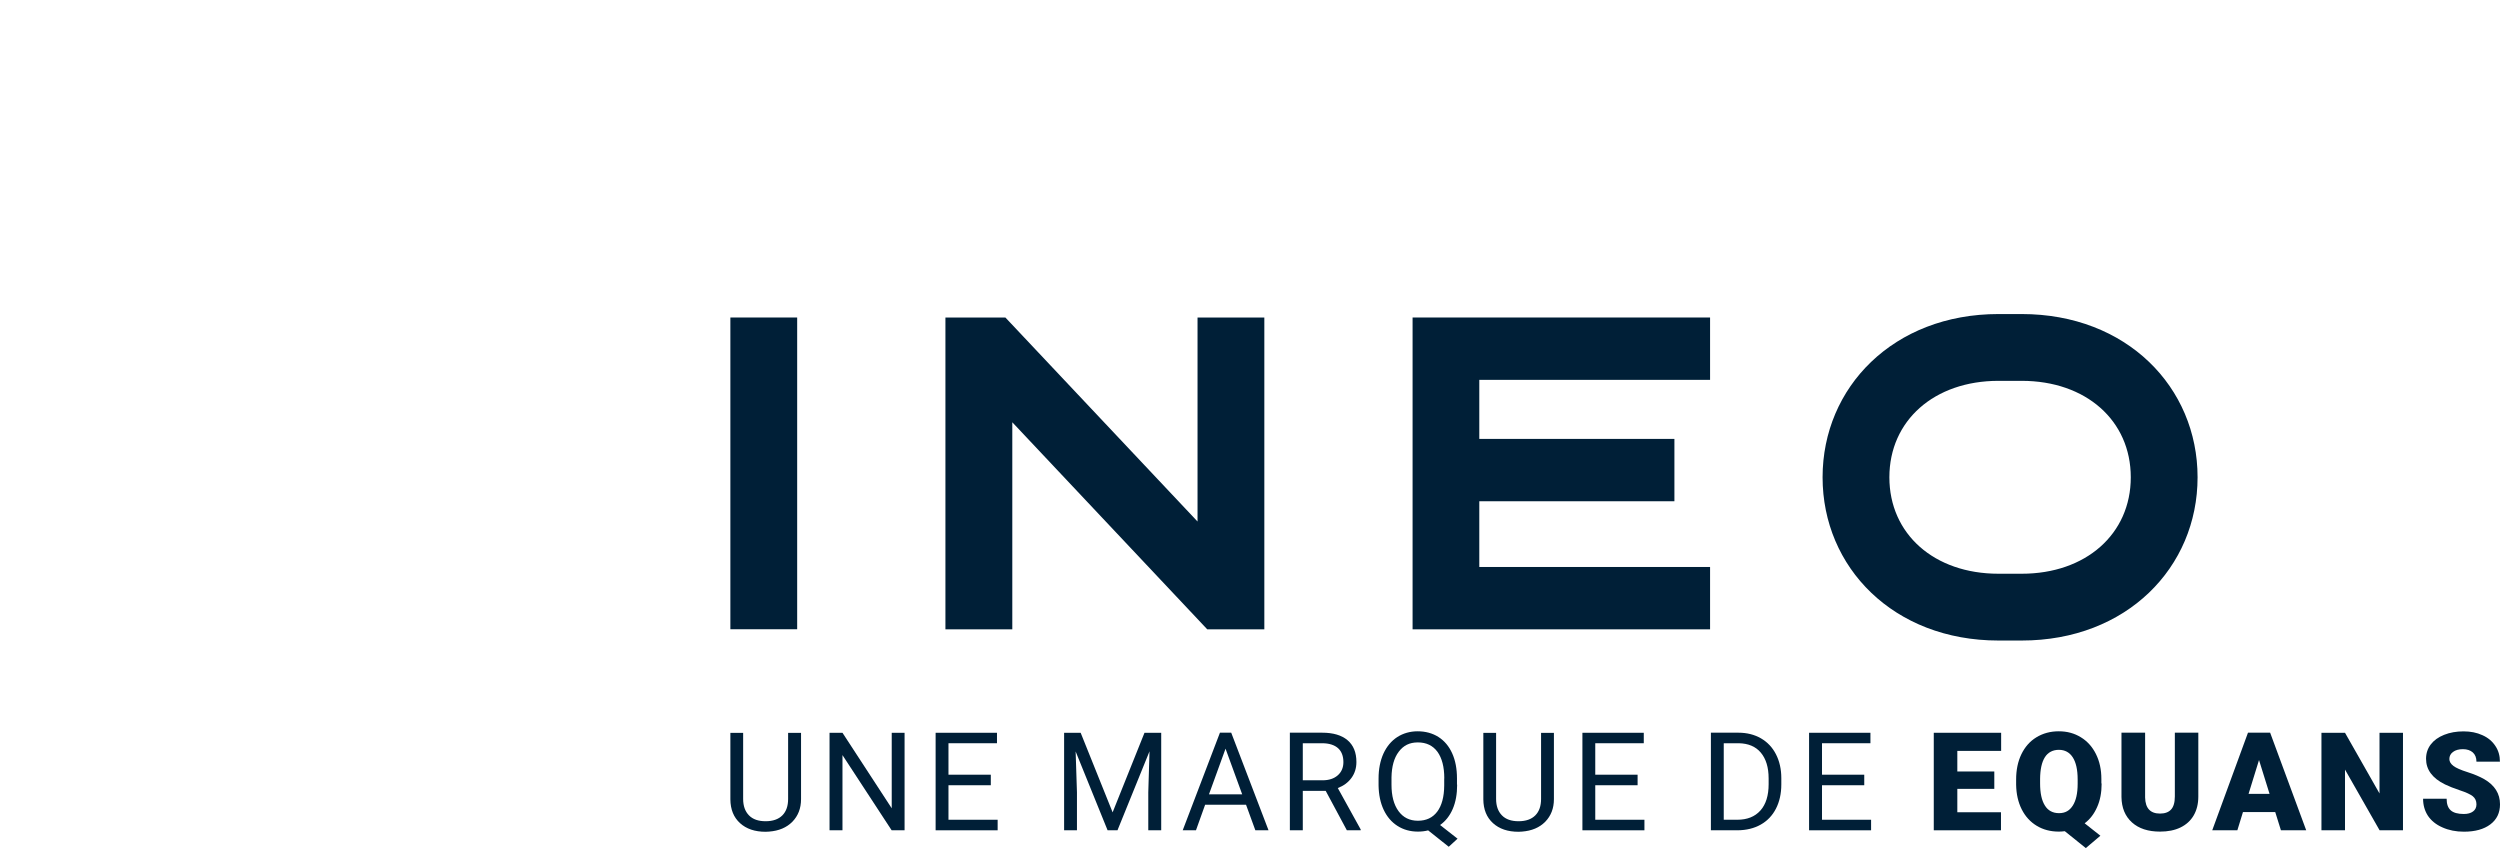
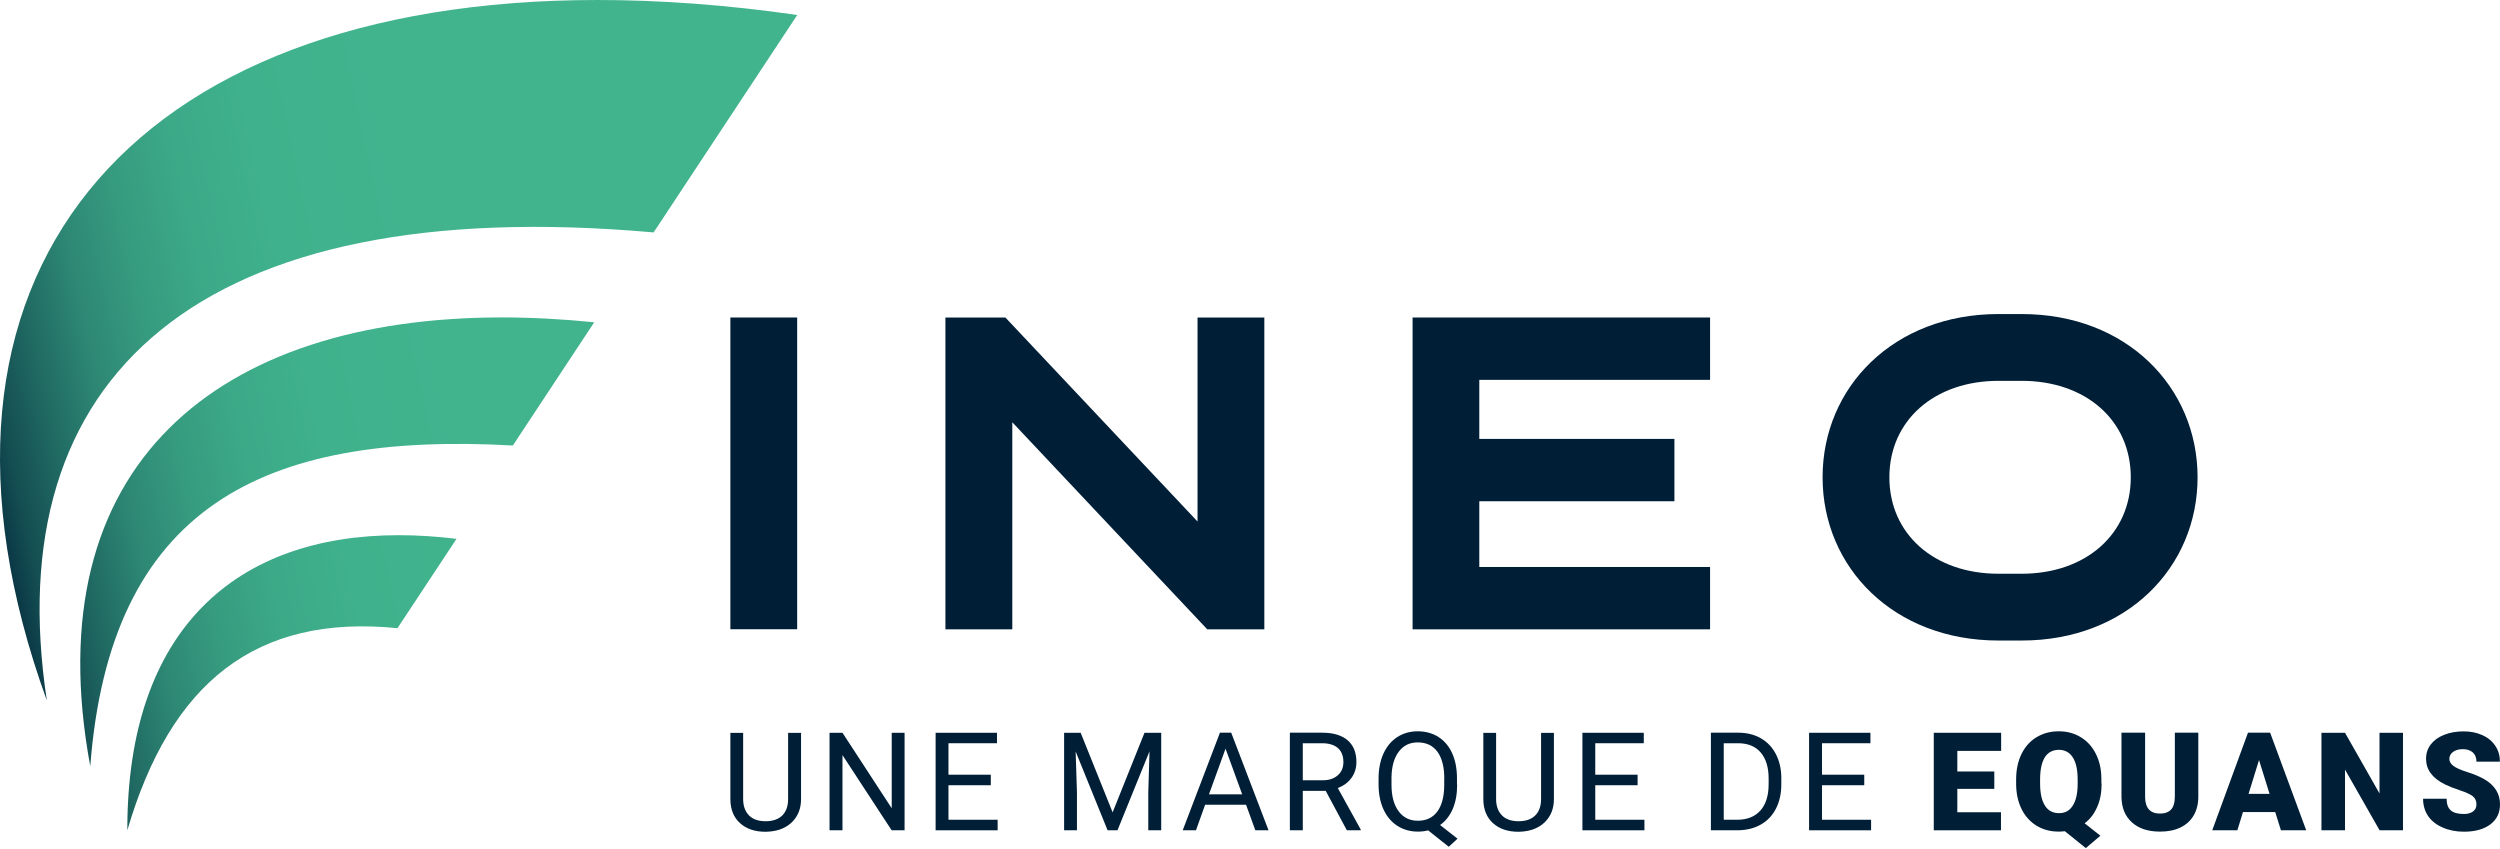
<svg xmlns="http://www.w3.org/2000/svg" width="80.311mm" height="27.244mm" viewBox="0 0 80.311 27.244" version="1.1" id="svg1">
  <defs id="defs1">
    <clipPath id="clippath-9">
      <rect class="st15" width="841.89" height="595.28" id="rect44" x="0" y="0" />
    </clipPath>
    <clipPath id="clippath-10">
      <path class="st15" d="m 274.87,247.25 c -5.97,-39.27 18.32,-61.77 73.67,-56.84 l 17.44,-26.4 c -8.55,-1.23 -16.65,-1.82 -24.24,-1.82 -56.97,0 -85.54,33.5 -66.87,85.06" id="path44" />
    </clipPath>
-     <linearGradient id="Dégradé_sans_nom_5" x1="0" y1="595.3" x2="1" y2="595.3" gradientTransform="matrix(-79.75,0,0,79.75,342.59,-47272.45)" gradientUnits="userSpaceOnUse">
+     <linearGradient id="Gradient5" x1="0" y1="595.3" x2="1" y2="595.3" gradientTransform="matrix(-79.75,0,0,79.75,342.59,-47272.45)" gradientUnits="userSpaceOnUse">
      <stop offset="0" stop-color="#41b48e" id="stop45" />
      <stop offset=".24" stop-color="#41b48e" id="stop46" />
      <stop offset=".46" stop-color="#3fb18c" id="stop47" />
      <stop offset=".58" stop-color="#3ca987" id="stop48" />
      <stop offset=".68" stop-color="#369b7f" id="stop49" />
      <stop offset=".77" stop-color="#2d8774" id="stop50" />
      <stop offset=".84" stop-color="#226e65" id="stop51" />
      <stop offset=".92" stop-color="#144e52" id="stop52" />
      <stop offset=".98" stop-color="#042a3d" id="stop53" />
      <stop offset="1" stop-color="#001f37" id="stop54" />
    </linearGradient>
    <clipPath id="clippath-11">
      <path class="st15" d="m 280.14,255.23 c 2.4,-31.38 20.84,-40.65 51.31,-38.95 l 9.88,-14.96 c -3.85,-0.39 -7.59,-0.59 -11.19,-0.59 -34.35,0 -56.8,17.76 -50,54.49" id="path54" />
    </clipPath>
-     <linearGradient id="Dégradé_sans_nom_6" x1="0" y1="595.29" x2="1" y2="595.29" gradientTransform="matrix(-79.61,0,0,79.61,347.8,-47163.18)" gradientUnits="userSpaceOnUse">
+     <linearGradient id="Gradient6" x1="0" y1="595.29" x2="1" y2="595.29" gradientTransform="matrix(-79.61,0,0,79.61,347.8,-47163.18)" gradientUnits="userSpaceOnUse">
      <stop offset="0" stop-color="#41b48e" id="stop55" />
      <stop offset=".24" stop-color="#41b48e" id="stop56" />
      <stop offset=".46" stop-color="#3fb18c" id="stop57" />
      <stop offset=".58" stop-color="#3ca987" id="stop58" />
      <stop offset=".68" stop-color="#369b7f" id="stop59" />
      <stop offset=".77" stop-color="#2d8774" id="stop60" />
      <stop offset=".84" stop-color="#226e65" id="stop61" />
      <stop offset=".92" stop-color="#144e52" id="stop62" />
      <stop offset=".98" stop-color="#042a3d" id="stop63" />
      <stop offset="1" stop-color="#001f37" id="stop64" />
    </linearGradient>
    <clipPath id="clippath-12">
      <path class="st15" d="m 284.64,263 c 5.26,-17.92 15.59,-26.26 32.8,-24.54 l 7.17,-10.85 c -2.41,-0.29 -4.75,-0.44 -7,-0.44 -19.69,0 -33,11.34 -32.97,35.83" id="path64" />
    </clipPath>
-     <linearGradient id="Dégradé_sans_nom_7" x1="0" y1="595.29" x2="1" y2="595.29" gradientTransform="matrix(-79.6,0,0,79.6,351.37,-47142.49)" gradientUnits="userSpaceOnUse">
+     <linearGradient id="Gradient7" x1="0" y1="595.29" x2="1" y2="595.29" gradientTransform="matrix(-79.6,0,0,79.6,351.37,-47142.49)" gradientUnits="userSpaceOnUse">
      <stop offset="0" stop-color="#41b48e" id="stop65" />
      <stop offset=".24" stop-color="#41b48e" id="stop66" />
      <stop offset=".46" stop-color="#3fb18c" id="stop67" />
      <stop offset=".58" stop-color="#3ca987" id="stop68" />
      <stop offset=".68" stop-color="#369b7f" id="stop69" />
      <stop offset=".77" stop-color="#2d8774" id="stop70" />
      <stop offset=".84" stop-color="#226e65" id="stop71" />
      <stop offset=".92" stop-color="#144e52" id="stop72" />
      <stop offset=".98" stop-color="#042a3d" id="stop73" />
      <stop offset="1" stop-color="#001f37" id="stop74" />
    </linearGradient>
  </defs>
  <g id="layer1" transform="translate(-64.82291,-134.9375)">
    <g class="st29" clip-path="url(#clippath-9)" id="g273" transform="matrix(0.2645833,0,0,0.2645833,-6.397961,92.02473)">
      <path class="st48" d="m 366.44,251.16 v 8.06 c 0,1.12 -0.36,2.03 -1.05,2.74 -0.7,0.71 -1.64,1.11 -2.84,1.2 l -0.42,0.02 c -1.3,0 -2.33,-0.35 -3.1,-1.05 -0.77,-0.7 -1.16,-1.66 -1.17,-2.89 v -8.07 h 1.55 v 8.02 c 0,0.86 0.24,1.52 0.71,2 0.47,0.48 1.14,0.71 2.02,0.71 0.88,0 1.56,-0.24 2.03,-0.71 0.47,-0.47 0.7,-1.14 0.7,-1.99 v -8.03 h 1.57 z" id="path262" style="fill:#001f37" />
      <polygon class="st48" points="379.01,263 377.44,263 371.47,253.87 371.47,263 369.9,263 369.9,251.16 371.47,251.16 377.45,260.33 377.45,251.16 379.01,251.16 " id="polygon262" style="fill:#001f37" />
      <polygon class="st48" points="384.34,256.25 389.48,256.25 389.48,257.53 384.34,257.53 384.34,261.72 390.31,261.72 390.31,263 382.78,263 382.78,251.16 390.23,251.16 390.23,252.43 384.34,252.43 " id="polygon263" style="fill:#001f37" />
      <polygon class="st48" points="399.78,253.43 399.94,258.39 399.94,263 398.38,263 398.38,251.16 400.39,251.16 404.27,260.82 408.14,251.16 410.17,251.16 410.17,263 408.6,263 408.6,258.39 408.75,253.41 404.86,263 403.66,263 " id="polygon264" style="fill:#001f37" />
      <path class="st48" d="m 420.46,259.9 h -4.96 l -1.11,3.1 h -1.61 l 4.52,-11.85 h 1.37 L 423.2,263 h -1.6 l -1.13,-3.1 z m -4.49,-1.27 H 420 l -2.02,-5.54 z" id="path264" style="fill:#001f37" />
      <path class="st48" d="m 430.14,258.21 h -2.78 V 263 h -1.57 v -11.85 h 3.92 c 1.33,0 2.36,0.3 3.08,0.91 0.72,0.61 1.08,1.49 1.08,2.65 0,0.74 -0.2,1.38 -0.6,1.93 -0.4,0.55 -0.95,0.96 -1.66,1.23 l 2.78,5.03 v 0.1 h -1.68 z m -2.79,-1.28 h 2.4 c 0.78,0 1.39,-0.2 1.85,-0.6 0.46,-0.4 0.69,-0.94 0.69,-1.61 0,-0.73 -0.22,-1.3 -0.65,-1.69 -0.44,-0.39 -1.07,-0.59 -1.89,-0.6 h -2.39 v 4.5 z" id="path265" style="fill:#001f37" />
      <path class="st48" d="m 446.1,257.46 c 0,1.15 -0.18,2.13 -0.54,2.96 -0.36,0.83 -0.87,1.47 -1.53,1.94 l 2.12,1.66 -1.07,0.98 -2.5,-1.99 c -0.39,0.1 -0.8,0.15 -1.24,0.15 -0.93,0 -1.76,-0.23 -2.48,-0.69 -0.72,-0.46 -1.28,-1.11 -1.68,-1.96 -0.4,-0.85 -0.6,-1.83 -0.62,-2.95 v -0.85 c 0,-1.14 0.2,-2.15 0.59,-3.02 0.4,-0.87 0.96,-1.54 1.68,-2.01 0.72,-0.46 1.55,-0.7 2.48,-0.7 0.93,0 1.8,0.23 2.52,0.69 0.72,0.46 1.28,1.12 1.67,1.99 0.39,0.86 0.58,1.88 0.58,3.03 v 0.76 z m -1.56,-0.76 c 0,-1.39 -0.28,-2.47 -0.83,-3.23 -0.56,-0.76 -1.35,-1.14 -2.38,-1.14 -1.03,0 -1.75,0.38 -2.32,1.13 -0.57,0.75 -0.86,1.8 -0.88,3.13 v 0.87 c 0,1.36 0.28,2.43 0.85,3.21 0.57,0.78 1.35,1.17 2.36,1.17 1.01,0 1.79,-0.37 2.34,-1.1 0.55,-0.73 0.84,-1.79 0.85,-3.16 v -0.88 z" id="path266" style="fill:#001f37" />
      <path class="st48" d="m 457.85,251.16 v 8.06 c 0,1.12 -0.36,2.03 -1.05,2.74 -0.7,0.71 -1.64,1.11 -2.84,1.2 l -0.41,0.02 c -1.3,0 -2.33,-0.35 -3.1,-1.05 -0.77,-0.7 -1.16,-1.66 -1.17,-2.89 v -8.07 h 1.55 v 8.02 c 0,0.86 0.24,1.52 0.71,2 0.47,0.48 1.14,0.71 2.02,0.71 0.88,0 1.56,-0.24 2.03,-0.71 0.47,-0.47 0.7,-1.14 0.7,-1.99 v -8.03 h 1.57 z" id="path267" style="fill:#001f37" />
      <polygon class="st48" points="462.87,256.25 468.01,256.25 468.01,257.53 462.87,257.53 462.87,261.72 468.84,261.72 468.84,263 461.31,263 461.31,251.16 468.76,251.16 468.76,252.43 462.87,252.43 " id="polygon267" style="fill:#001f37" />
      <path class="st48" d="m 476.91,263 v -11.85 h 3.34 c 1.03,0 1.94,0.23 2.73,0.68 0.79,0.46 1.4,1.1 1.83,1.94 0.43,0.84 0.65,1.81 0.65,2.9 v 0.76 c 0,1.12 -0.22,2.1 -0.65,2.94 -0.43,0.84 -1.05,1.49 -1.85,1.94 -0.8,0.45 -1.73,0.68 -2.8,0.69 h -3.28 z m 1.56,-10.57 v 9.29 h 1.64 c 1.2,0 2.14,-0.37 2.81,-1.12 0.67,-0.75 1,-1.82 1,-3.2 v -0.69 c 0,-1.35 -0.32,-2.39 -0.95,-3.14 -0.63,-0.75 -1.53,-1.12 -2.69,-1.14 h -1.82 z" id="path268" style="fill:#001f37" />
      <polygon class="st48" points="490.4,256.25 495.53,256.25 495.53,257.53 490.4,257.53 490.4,261.72 496.36,261.72 496.36,263 488.83,263 488.83,251.16 496.28,251.16 496.28,252.43 490.4,252.43 " id="polygon268" style="fill:#001f37" />
      <polygon class="st48" points="506.83,255.86 511.32,255.86 511.32,257.97 506.83,257.97 506.83,260.81 512.13,260.81 512.13,263 503.97,263 503.97,251.16 512.15,251.16 512.15,253.36 506.83,253.36 " id="polygon269" style="fill:#001f37" />
      <path class="st48" d="m 524.35,257.32 c 0,1.1 -0.18,2.05 -0.55,2.87 -0.36,0.82 -0.86,1.47 -1.51,1.96 l 1.91,1.51 -1.77,1.5 -2.55,-2.05 c -0.24,0.03 -0.48,0.05 -0.72,0.05 -1.01,0 -1.9,-0.23 -2.68,-0.7 -0.78,-0.47 -1.39,-1.13 -1.83,-2 -0.44,-0.87 -0.66,-1.87 -0.68,-2.99 v -0.63 c 0,-1.17 0.21,-2.19 0.64,-3.08 0.43,-0.88 1.03,-1.57 1.82,-2.05 0.79,-0.48 1.69,-0.73 2.71,-0.73 1.02,0 1.9,0.24 2.68,0.72 0.79,0.48 1.4,1.16 1.84,2.04 0.44,0.88 0.66,1.89 0.66,3.03 v 0.54 z m -2.91,-0.49 c 0,-1.18 -0.2,-2.07 -0.59,-2.68 -0.39,-0.61 -0.96,-0.92 -1.69,-0.92 -0.73,0 -1.32,0.3 -1.7,0.9 -0.38,0.6 -0.57,1.48 -0.58,2.64 v 0.54 c 0,1.17 0.19,2.06 0.58,2.68 0.38,0.62 0.96,0.93 1.72,0.93 0.76,0 1.28,-0.31 1.67,-0.92 0.39,-0.61 0.59,-1.49 0.59,-2.64 v -0.55 z" id="path269" style="fill:#001f37" />
      <path class="st48" d="m 536.09,251.16 v 7.75 c 0,0.88 -0.19,1.64 -0.56,2.28 -0.37,0.64 -0.91,1.13 -1.61,1.47 -0.7,0.34 -1.53,0.5 -2.48,0.5 -1.44,0 -2.58,-0.37 -3.41,-1.12 -0.83,-0.75 -1.25,-1.77 -1.27,-3.08 v -7.81 h 2.87 v 7.87 c 0.03,1.3 0.63,1.95 1.81,1.95 0.59,0 1.04,-0.16 1.34,-0.49 0.3,-0.32 0.46,-0.85 0.46,-1.59 v -7.74 h 2.86 z" id="path270" style="fill:#001f37" />
      <path class="st48" d="m 545.42,260.79 h -3.91 l -0.68,2.21 h -3.05 l 4.34,-11.85 h 2.69 l 4.38,11.85 h -3.07 l -0.69,-2.21 z m -3.23,-2.21 h 2.55 l -1.28,-4.11 z" id="path271" style="fill:#001f37" />
      <polygon class="st48" points="560.94,263 558.1,263 553.9,255.63 553.9,263 551.04,263 551.04,251.16 553.9,251.16 558.09,258.53 558.09,251.16 560.94,251.16 " id="polygon271" style="fill:#001f37" />
      <path class="st48" d="m 569.86,259.85 c 0,-0.42 -0.15,-0.74 -0.44,-0.98 -0.29,-0.23 -0.82,-0.48 -1.56,-0.72 -0.74,-0.25 -1.35,-0.49 -1.82,-0.72 -1.53,-0.75 -2.3,-1.79 -2.3,-3.11 0,-0.66 0.19,-1.24 0.57,-1.74 0.38,-0.5 0.92,-0.89 1.62,-1.17 0.7,-0.28 1.49,-0.42 2.36,-0.42 0.87,0 1.61,0.15 2.29,0.46 0.68,0.3 1.2,0.74 1.57,1.3 0.38,0.56 0.56,1.2 0.56,1.92 h -2.85 c 0,-0.48 -0.15,-0.86 -0.44,-1.12 -0.29,-0.26 -0.7,-0.4 -1.2,-0.4 -0.5,0 -0.91,0.11 -1.21,0.34 -0.3,0.22 -0.44,0.51 -0.44,0.86 0,0.3 0.16,0.58 0.49,0.83 0.32,0.25 0.9,0.5 1.72,0.76 0.82,0.26 1.49,0.55 2.02,0.85 1.28,0.74 1.92,1.76 1.92,3.05 0,1.04 -0.39,1.85 -1.17,2.44 -0.78,0.59 -1.85,0.89 -3.21,0.89 -0.96,0 -1.83,-0.17 -2.61,-0.52 -0.78,-0.34 -1.36,-0.82 -1.76,-1.41 -0.39,-0.6 -0.59,-1.29 -0.59,-2.07 h 2.86 c 0,0.64 0.16,1.1 0.49,1.4 0.33,0.3 0.86,0.45 1.6,0.45 0.47,0 0.84,-0.1 1.12,-0.31 0.27,-0.2 0.41,-0.49 0.41,-0.86" id="path272" style="fill:#001f37" />
      <rect class="st48" x="357.86" y="200.74" width="8.11" height="37.85" id="rect272" style="fill:#001f37" />
      <polygon class="st48" points="422.69,200.74 422.69,238.6 415.76,238.6 392.09,213.46 392.09,238.6 383.97,238.6 383.97,200.74 391.25,200.74 414.58,225.51 414.58,200.74 " id="polygon272" style="fill:#001f37" />
      <polygon class="st48" points="472.48,215.48 448.79,215.48 448.79,208.31 476.81,208.31 476.81,200.74 440.69,200.74 440.69,238.59 440.69,238.6 476.81,238.6 476.81,231.03 448.79,231.03 448.79,223.05 472.48,223.05 " id="polygon273" style="fill:#001f37" />
      <path class="st48" d="m 514.65,200.32 h -2.83 c -12.73,0 -21.35,8.88 -21.35,19.82 0,10.94 8.62,19.82 21.35,19.82 h 2.83 c 12.73,0 21.35,-8.87 21.35,-19.82 0,-10.95 -8.62,-19.82 -21.35,-19.82 m 0,31.53 h -2.83 c -7.8,0 -13.24,-4.82 -13.24,-11.71 0,-6.89 5.45,-11.71 13.24,-11.71 h 2.83 c 7.8,0 13.24,4.82 13.24,11.71 0,6.89 -5.45,11.71 -13.24,11.71" id="path273" style="fill:#001f37" />
    </g>
    <g class="st30" clip-path="url(#clippath-10)" id="g274" transform="matrix(0.2645833,0,0,0.2645833,-6.397961,92.02473)">
-       <rect class="st45" x="248.36" y="151.41" width="125.46" height="106.62" transform="rotate(-12.38,311.1058,204.7352)" id="rect273" style="fill:url(#D%C3%A9grad%C3%A9_sans_nom_5)" />
+       <rect class="st45" x="248.36" y="151.41" width="125.46" height="106.62" transform="rotate(-12.38,311.1058,204.7352)" id="rect273" style="fill:url(#Gradient5)" />
    </g>
    <g class="st33" clip-path="url(#clippath-11)" id="g275" transform="matrix(0.2645833,0,0,0.2645833,-6.397961,92.02473)">
-       <rect class="st28" x="268.29" y="194.08" width="78.09" height="67.8" transform="rotate(-12.38,307.3721,227.9783)" id="rect274" style="fill:url(#D%C3%A9grad%C3%A9_sans_nom_6)" />
+       <rect class="st28" x="268.29" y="194.08" width="78.09" height="67.8" transform="rotate(-12.38,307.3721,227.9783)" id="rect274" style="fill:url(#Gradient6)" />
    </g>
    <g class="st42" clip-path="url(#clippath-12)" id="g276" transform="matrix(0.2645833,0,0,0.2645833,-6.397961,92.02473)">
-       <rect class="st25" x="281.23" y="223.3" width="46.75" height="43.58" transform="rotate(-12.38,304.6312,245.0789)" id="rect275" style="fill:url(#D%C3%A9grad%C3%A9_sans_nom_7)" />
+       <rect class="st25" x="281.23" y="223.3" width="46.75" height="43.58" transform="rotate(-12.38,304.6312,245.0789)" id="rect275" style="fill:url(#Gradient7)" />
    </g>
  </g>
</svg>
